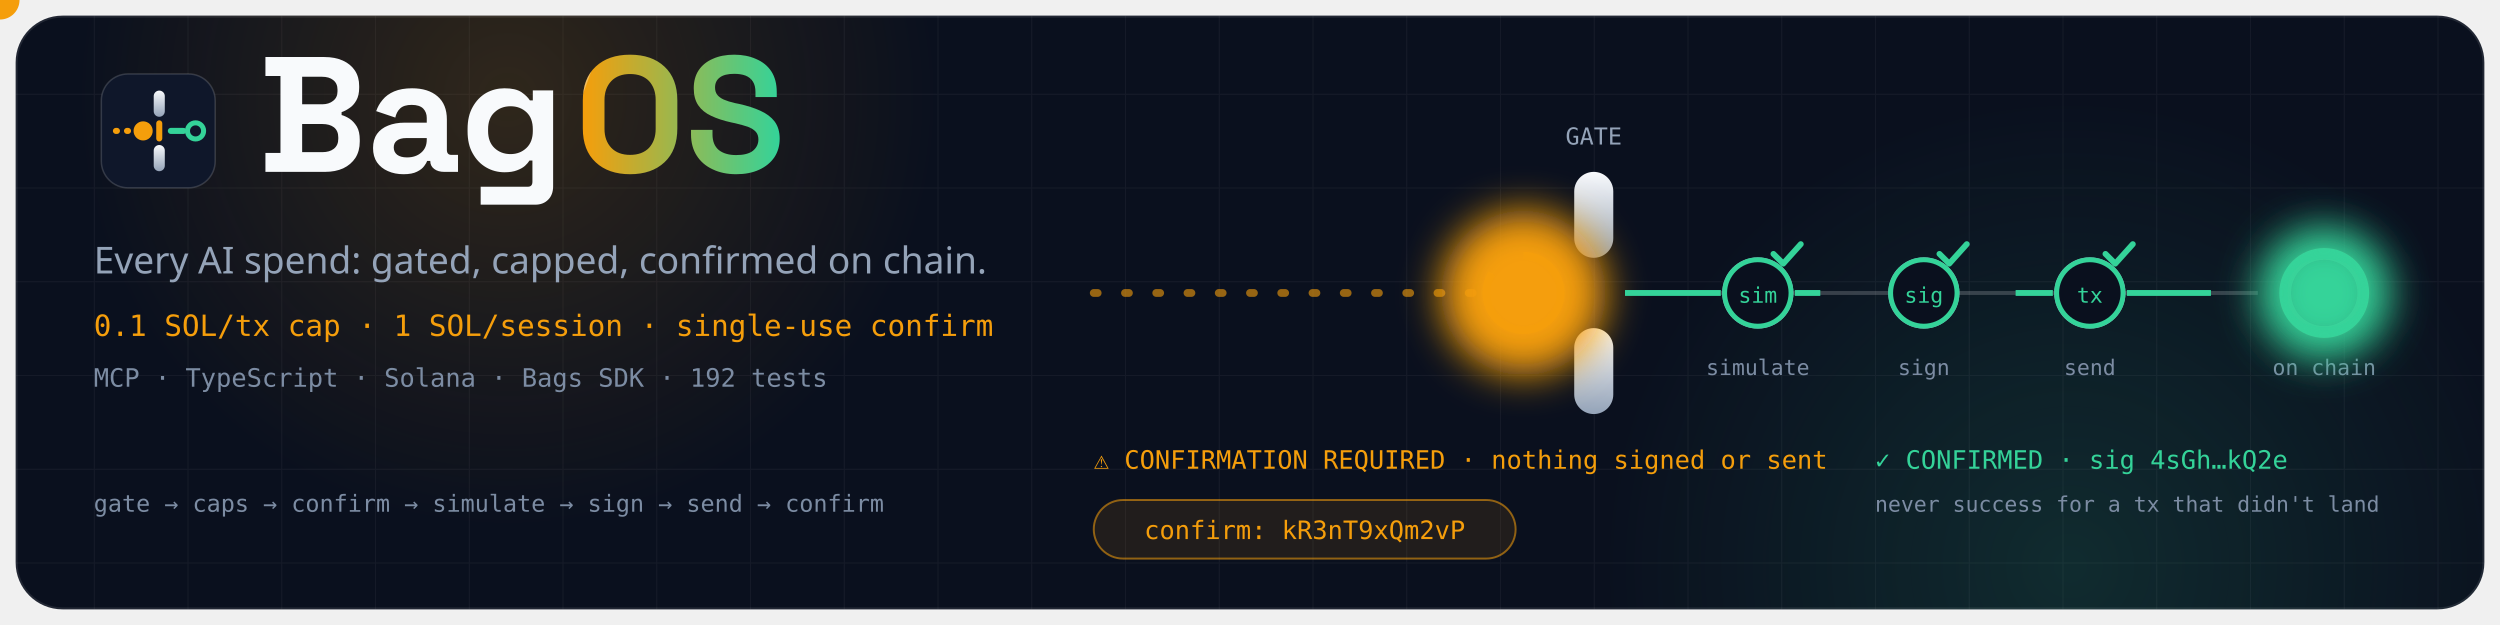
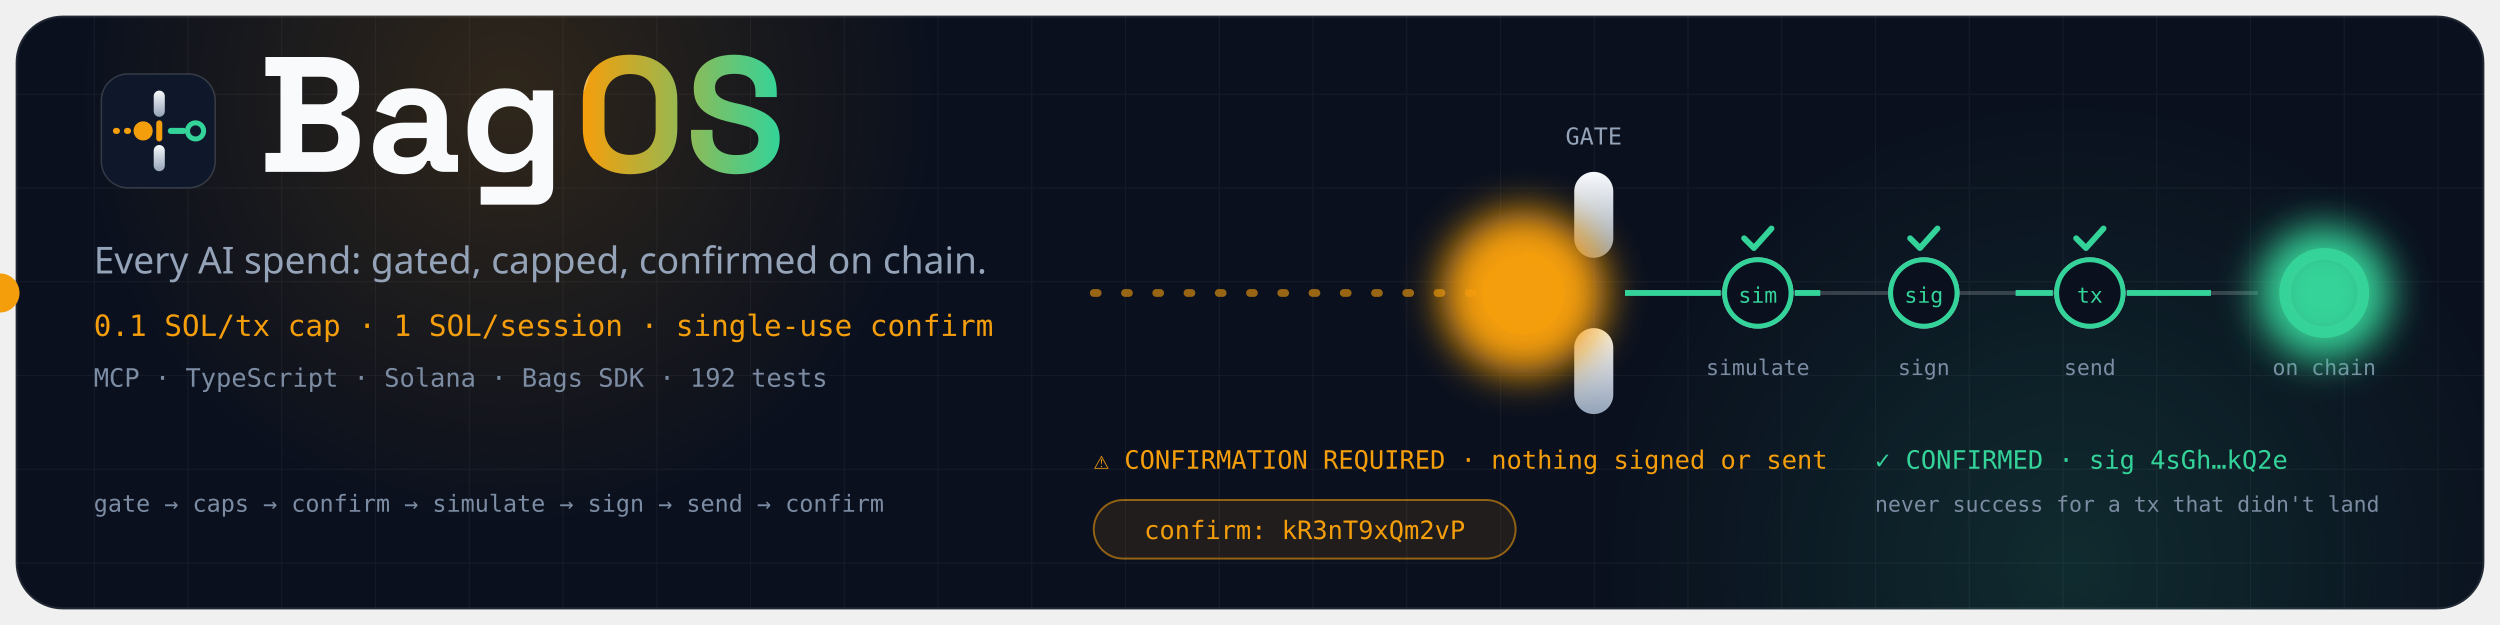
<svg xmlns="http://www.w3.org/2000/svg" viewBox="0 0 1280 320" width="1280" height="320" role="img" aria-label="BagOS — gates every AI-initiated Solana spend: the amber-held swap turns green only when its confirmed signature lands on chain">
  <style>
    .aurora1 { animation: drift1 16s ease-in-out infinite alternate; }
    .aurora2 { animation: drift2 19s ease-in-out infinite alternate; }
    .beam    { animation: sweep 8s linear infinite; }
    @keyframes drift1 { from { transform: translate(0,0); } to { transform: translate(70px,18px); } }
    @keyframes drift2 { from { transform: translate(0,0); } to { transform: translate(-60px,-14px); } }
    @keyframes sweep  { from { transform: translateX(0); } to { transform: translateX(1900px); } }
    @media (prefers-reduced-motion: reduce) { * { animation: none !important; } }
  </style>
  <defs>
    <clipPath id="plateClip">
      <rect x="8" y="8" width="1264" height="304" rx="24" />
    </clipPath>
    <linearGradient id="osGrad" x1="0" y1="0" x2="1" y2="0">
      <stop offset="0%" stop-color="#F59E0B" />
      <stop offset="100%" stop-color="#34D399" />
    </linearGradient>
    <linearGradient id="postGrad" x1="0" y1="0" x2="0" y2="1">
      <stop offset="0%" stop-color="#F8FAFC" />
      <stop offset="100%" stop-color="#94A3B8" />
    </linearGradient>
    <radialGradient id="auroraAmber" cx="50%" cy="50%" r="50%">
      <stop offset="0%" stop-color="#F59E0B" stop-opacity="0.16" />
      <stop offset="100%" stop-color="#F59E0B" stop-opacity="0" />
    </radialGradient>
    <radialGradient id="auroraGreen" cx="50%" cy="50%" r="50%">
      <stop offset="0%" stop-color="#34D399" stop-opacity="0.14" />
      <stop offset="100%" stop-color="#34D399" stop-opacity="0" />
    </radialGradient>
    <linearGradient id="beamGrad" x1="0" y1="0" x2="1" y2="0">
      <stop offset="0%" stop-color="#F8FAFC" stop-opacity="0" />
      <stop offset="50%" stop-color="#F8FAFC" stop-opacity="0.05" />
      <stop offset="100%" stop-color="#F8FAFC" stop-opacity="0" />
    </linearGradient>
    <pattern id="gridPat" width="48" height="48" patternUnits="userSpaceOnUse">
      <path d="M 48 0 L 0 0 0 48" fill="none" stroke="rgba(255,255,255,0.045)" stroke-width="1" />
    </pattern>
    <filter id="heroGlow" x="-80%" y="-80%" width="260%" height="260%">
      <feGaussianBlur stdDeviation="10" />
    </filter>
    <mask id="nodeHoles" maskUnits="userSpaceOnUse" x="0" y="0" width="1280" height="320">
      <rect x="0" y="0" width="1280" height="320" fill="#fff" />
      <circle cx="900" cy="150" r="19" fill="#000" />
      <circle cx="985" cy="150" r="19" fill="#000" />
      <circle cx="1070" cy="150" r="19" fill="#000" />
    </mask>
    <clipPath id="osClip">
      <path transform="translate(294.2 88)" d="M28.4 1.2Q17.3 1.2 10.8-4.9Q4.2-11 4.2-22.3L4.2-36.5Q4.2-47.8 10.8-53.9Q17.3-60 28.4-60Q39.5-60 46-53.9Q52.6-47.8 52.6-36.5L52.6-22.3Q52.6-11 46-4.9Q39.5 1.2 28.4 1.2M28.4-8.7Q34.6-8.7 38.1-12.3Q41.5-16 41.5-22L41.5-36.8Q41.5-42.8 38.1-46.5Q34.6-50.1 28.4-50.1Q22.3-50.1 18.8-46.5Q15.3-42.8 15.3-36.8L15.3-22Q15.3-16 18.8-12.3Q22.3-8.7 28.4-8.7M82.7 1.2Q75.9 1.2 70.7-1.3Q65.5-3.7 62.6-8.2Q59.6-12.8 59.6-19.2L59.6-21.5L70.6-21.5L70.6-19.2Q70.6-13.9 73.8-11.2Q77.1-8.6 82.7-8.6Q88.5-8.6 91.3-10.8Q94.1-13.1 94.1-16.6Q94.1-19.1 92.7-20.6Q91.3-22.1 88.7-23.1Q86-24 82.2-24.9L80.3-25.3Q74.3-26.6 69.9-28.7Q65.6-30.7 63.3-34.1Q61-37.5 61-42.8Q61-48.2 63.5-52Q66.1-55.9 70.8-57.9Q75.4-60 81.7-60Q88-60 92.9-57.8Q97.9-55.7 100.7-51.5Q103.5-47.2 103.5-40.8L103.5-38.3L92.6-38.3L92.6-40.8Q92.6-44.2 91.3-46.2Q90-48.3 87.5-49.3Q85.1-50.2 81.7-50.2Q76.7-50.2 74.3-48.3Q71.9-46.5 71.9-43.2Q71.9-41 73-39.5Q74.2-38 76.4-37Q78.7-36 82.2-35.2L84.2-34.8Q90.5-33.4 95.1-31.3Q99.8-29.2 102.4-25.8Q105-22.3 105-17Q105-11.6 102.3-7.5Q99.5-3.4 94.5-1.1Q89.5 1.2 82.7 1.2" />
    </clipPath>
  </defs>
  <rect x="8" y="8" width="1264" height="304" rx="24" fill="#0A101E" stroke="rgba(255,255,255,0.10)" stroke-width="2" />
  <g clip-path="url(#plateClip)">
    <rect x="8" y="8" width="1264" height="304" fill="url(#gridPat)" />
    <circle class="aurora1" cx="260" cy="50" r="220" fill="url(#auroraAmber)" />
    <circle class="aurora2" cx="1060" cy="290" r="240" fill="url(#auroraGreen)" />
    <g class="beam">
      <rect x="-420" y="8" width="240" height="304" fill="url(#beamGrad)" transform="skewX(-18)" />
    </g>
  </g>
  <g transform="translate(48 34) scale(0.129)">
    <rect x="30" y="30" width="452" height="452" rx="106" fill="#0F172A" stroke="rgba(255,255,255,0.16)" stroke-width="6" />
    <line x1="88" y1="256" x2="148" y2="256" stroke="#F59E0B" stroke-width="24" stroke-linecap="round" stroke-dasharray="4 40" />
    <circle cx="196" cy="256" r="38" fill="#F59E0B">
      <animate attributeName="opacity" dur="8s" repeatCount="indefinite" values="1;0.7;1" keyTimes="0;0.5;1" />
    </circle>
    <rect x="238" y="96" width="44" height="104" rx="22" fill="url(#postGrad)" />
    <rect x="238" y="312" width="44" height="104" rx="22" fill="url(#postGrad)" />
    <rect x="248" y="214" width="24" height="84" rx="12" fill="#F59E0B" />
    <line x1="306" y1="256" x2="356" y2="256" stroke="#34D399" stroke-width="24" stroke-linecap="round" />
    <circle cx="404" cy="256" r="32" fill="none" stroke="#34D399" stroke-width="20" />
  </g>
  <path fill="#F8FAFC" transform="translate(132 88)" d="M34.4 0L3.9 0L3.9-9.7L11.6-9.7L11.6-49.1L3.9-49.1L3.9-58.8L34.1-58.8Q39.5-58.8 43.5-57Q47.5-55.2 49.7-51.9Q51.9-48.6 51.9-43.9L51.9-43.1Q51.9-39.1 50.4-36.5Q48.9-33.9 46.8-32.6Q44.8-31.2 42.9-30.6L42.9-29.1Q44.8-28.6 47-27.2Q49.1-25.8 50.7-23.2Q52.2-20.6 52.2-16.4L52.2-15.5Q52.2-10.7 50-7.2Q47.7-3.7 43.7-1.8Q39.7 0 34.4 0M22.7-24.5L22.7-10.1L33.1-10.1Q36.7-10.1 38.9-11.8Q41.2-13.6 41.2-16.9L41.2-17.7Q41.2-21 39-22.8Q36.8-24.5 33.1-24.5L22.7-24.5M22.7-48.7L22.7-34.6L32.9-34.6Q36.4-34.6 38.6-36.4Q40.8-38.1 40.8-41.2L40.8-42.1Q40.8-45.3 38.6-47Q36.5-48.7 32.9-48.7L22.7-48.7M74.6 1.2Q70.1 1.2 66.6-0.4Q63.1-1.9 61-4.9Q59-7.9 59-12.2Q59-16.5 61-19.4Q63.1-22.3 66.7-23.7Q70.4-25.2 75.1-25.2L86.5-25.2L86.5-27.6Q86.5-30.5 84.7-32.4Q82.8-34.3 78.8-34.3Q74.8-34.3 72.9-32.5Q71-30.7 70.4-27.8L60.6-31.1Q61.7-34.3 63.9-36.9Q66.1-39.6 69.8-41.2Q73.6-42.8 79-42.8Q87.2-42.8 92-38.7Q96.8-34.6 96.8-26.8L96.8-11.3Q96.8-8.7 99.1-8.7L102.5-8.7L102.5 0L95.4 0Q92.3 0 90.3-1.5Q88.3-3 88.3-5.5L88.3-5.6L86.7-5.6Q86.4-4.6 85.2-3Q84-1.3 81.5-0.1Q79 1.2 74.6 1.2M76.4-7.4Q80.9-7.4 83.7-9.9Q86.5-12.3 86.5-16.5L86.5-17.3L75.9-17.3Q72.9-17.3 71.2-16Q69.6-14.8 69.6-12.5Q69.6-10.2 71.3-8.8Q73.1-7.4 76.4-7.4M107.4-20.7L107.4-22Q107.4-28.6 110-33.2Q112.6-37.9 116.9-40.4Q121.2-42.8 126.3-42.8Q132-42.8 135-40.8Q137.9-38.8 139.3-36.6L140.8-36.6L140.8-41.7L151.2-41.7L151.2 7.4Q151.2 11.7 148.7 14.2Q146.2 16.8 142 16.8L114.1 16.8L114.1 7.6L138.3 7.6Q140.6 7.6 140.6 5L140.6-5.8L139.1-5.8Q138.3-4.5 136.8-3.1Q135.2-1.7 132.7-0.8Q130.2 0.2 126.3 0.2Q121.2 0.2 116.9-2.3Q112.6-4.8 110-9.5Q107.4-14.1 107.4-20.7M129.4-9.1Q134.2-9.1 137.5-12.2Q140.8-15.3 140.8-20.9L140.8-21.8Q140.8-27.5 137.6-30.5Q134.3-33.6 129.4-33.6Q124.5-33.6 121.2-30.5Q117.9-27.5 117.9-21.8L117.9-20.9Q117.9-15.3 121.2-12.2Q124.5-9.1 129.4-9.1" />
  <path fill="url(#osGrad)" transform="translate(294.2 88)" d="M28.4 1.2Q17.3 1.2 10.8-4.9Q4.2-11 4.2-22.3L4.2-36.5Q4.2-47.8 10.8-53.9Q17.3-60 28.4-60Q39.5-60 46-53.9Q52.6-47.8 52.6-36.5L52.6-22.3Q52.6-11 46-4.9Q39.5 1.2 28.4 1.2M28.4-8.7Q34.6-8.7 38.1-12.3Q41.5-16 41.5-22L41.5-36.8Q41.5-42.8 38.1-46.5Q34.6-50.1 28.4-50.1Q22.3-50.1 18.8-46.5Q15.3-42.8 15.3-36.8L15.3-22Q15.3-16 18.8-12.3Q22.3-8.7 28.4-8.7M82.7 1.2Q75.9 1.2 70.7-1.3Q65.5-3.7 62.6-8.2Q59.6-12.8 59.6-19.2L59.6-21.5L70.6-21.5L70.6-19.2Q70.6-13.9 73.8-11.2Q77.1-8.6 82.7-8.6Q88.5-8.6 91.3-10.8Q94.1-13.1 94.1-16.6Q94.1-19.1 92.7-20.6Q91.3-22.1 88.7-23.1Q86-24 82.2-24.9L80.3-25.3Q74.3-26.6 69.9-28.7Q65.6-30.7 63.3-34.1Q61-37.5 61-42.8Q61-48.2 63.5-52Q66.1-55.9 70.8-57.9Q75.4-60 81.7-60Q88-60 92.9-57.8Q97.9-55.7 100.7-51.5Q103.5-47.2 103.5-40.8L103.5-38.3L92.6-38.3L92.6-40.8Q92.6-44.2 91.3-46.2Q90-48.3 87.5-49.3Q85.1-50.2 81.7-50.2Q76.7-50.2 74.3-48.3Q71.9-46.5 71.9-43.2Q71.9-41 73-39.5Q74.2-38 76.4-37Q78.7-36 82.2-35.2L84.2-34.8Q90.5-33.4 95.1-31.3Q99.8-29.2 102.4-25.8Q105-22.3 105-17Q105-11.6 102.3-7.5Q99.5-3.4 94.5-1.1Q89.5 1.2 82.7 1.2" />
  <g clip-path="url(#osClip)">
    <rect x="280" y="16" width="36" height="84" fill="#F8FAFC" opacity="0.35" transform="skewX(-20)">
      <animateTransform attributeName="transform" type="translate" additive="sum" dur="8s" repeatCount="indefinite" values="-80 0;-80 0;220 0;220 0" keyTimes="0;0.12;0.34;1" />
    </rect>
  </g>
  <text x="48" y="140" font-family="'Segoe UI', system-ui, -apple-system, sans-serif" font-size="19" fill="#94A3B8">Every AI spend: gated, capped, confirmed on chain.</text>
  <text x="48" y="172" font-family="ui-monospace, SFMono-Regular, Menlo, Consolas, monospace" font-size="15" fill="#F59E0B">0.1 SOL/tx cap · 1 SOL/session · single-use confirm<animate attributeName="opacity" dur="8s" repeatCount="indefinite" values="1;0.62;1" keyTimes="0;0.5;1" />
  </text>
  <text x="48" y="198" font-family="ui-monospace, SFMono-Regular, Menlo, Consolas, monospace" font-size="13" fill="#7C8CA3">MCP · TypeScript · Solana · Bags SDK · 192 tests</text>
  <text x="48" y="262" font-family="ui-monospace, SFMono-Regular, Menlo, Consolas, monospace" font-size="12" fill="#7C8CA3">gate → caps → confirm → simulate → sign → send → confirm</text>
  <line x1="560" y1="150" x2="790" y2="150" stroke="#F59E0B" stroke-width="4" stroke-linecap="round" stroke-dasharray="2 14" opacity="0.6" />
  <rect x="806" y="88" width="20" height="44" rx="10" fill="url(#postGrad)" />
  <rect x="806" y="168" width="20" height="44" rx="10" fill="url(#postGrad)" />
  <rect x="811" width="10" rx="5" fill="#F59E0B">
    <animate attributeName="height" dur="8s" repeatCount="indefinite" values="28;28;0;0;28;28" keyTimes="0;0.46;0.52;0.90;0.94;1" />
    <animate attributeName="y" dur="8s" repeatCount="indefinite" values="136;136;150;150;136;136" keyTimes="0;0.46;0.52;0.90;0.94;1" />
  </rect>
  <text x="816" y="74" font-family="ui-monospace, SFMono-Regular, Menlo, Consolas, monospace" font-size="12" fill="#94A3B8" text-anchor="middle">GATE</text>
  <line x1="832" y1="150" x2="1156" y2="150" stroke="rgba(255,255,255,0.18)" stroke-width="2" />
  <g font-family="ui-monospace, SFMono-Regular, Menlo, Consolas, monospace" text-anchor="middle">
    <circle cx="900" cy="150" r="17" fill="#0A101E" stroke="#94A3B8" stroke-width="2.5" />
    <text x="900" y="155" font-size="11" fill="#CBD5E1">sim</text>
    <text x="900" y="192" font-size="11" fill="#7C8CA3">simulate</text>
    <circle cx="985" cy="150" r="17" fill="#0A101E" stroke="#94A3B8" stroke-width="2.5" />
    <text x="985" y="155" font-size="11" fill="#CBD5E1">sig</text>
    <text x="985" y="192" font-size="11" fill="#7C8CA3">sign</text>
    <circle cx="1070" cy="150" r="17" fill="#0A101E" stroke="#94A3B8" stroke-width="2.5" />
    <text x="1070" y="155" font-size="11" fill="#CBD5E1">tx</text>
    <text x="1070" y="192" font-size="11" fill="#7C8CA3">send</text>
  </g>
  <circle cx="1190" cy="150" r="20" fill="none" stroke="rgba(255,255,255,0.25)" stroke-width="2" stroke-dasharray="4 6" />
  <text x="1190" y="192" font-family="ui-monospace, SFMono-Regular, Menlo, Consolas, monospace" font-size="11" fill="#7C8CA3" text-anchor="middle">on chain</text>
  <g data-story="beat-2">
    <animate attributeName="opacity" dur="8s" repeatCount="indefinite" values="0;0;1;1;0;0" keyTimes="0;0.02;0.05;0.92;0.97;1" />
    <circle cx="780" cy="150" r="42" fill="#F59E0B" filter="url(#heroGlow)" data-story="beat-2">
      <animate attributeName="opacity" dur="8s" repeatCount="indefinite" values="0;0;0.35;0.35;0;0" keyTimes="0;0.16;0.22;0.44;0.50;1" />
    </circle>
    <text x="560" y="240" font-family="ui-monospace, SFMono-Regular, Menlo, Consolas, monospace" font-size="13" fill="#F59E0B" data-story="beat-2">⚠ CONFIRMATION REQUIRED · nothing signed or sent<animate attributeName="opacity" dur="8s" repeatCount="indefinite" values="0;0;1;1;0;0" keyTimes="0;0.20;0.24;0.46;0.50;1" />
    </text>
    <g data-story="beat-3">
      <animate attributeName="opacity" dur="8s" repeatCount="indefinite" values="0;0;1;1;0;0" keyTimes="0;0.28;0.33;0.54;0.60;1" />
      <rect x="560" y="256" width="216" height="30" rx="15" fill="rgba(245,158,11,0.10)" stroke="#F59E0B" stroke-opacity="0.55" />
      <text x="668" y="276" font-family="ui-monospace, SFMono-Regular, Menlo, Consolas, monospace" font-size="13" fill="#F59E0B" text-anchor="middle">confirm: kR3nT9xQm2vP</text>
    </g>
    <circle cx="780" cy="150" r="19" fill="none" stroke="#F59E0B" stroke-width="4" pathLength="100" stroke-dasharray="100" transform="rotate(-90 780 150)" data-story="beat-3">
      <animate attributeName="stroke-dashoffset" dur="8s" repeatCount="indefinite" values="100;100;0;0" keyTimes="0;0.30;0.44;1" />
      <animate attributeName="opacity" dur="8s" repeatCount="indefinite" values="0;0;1;1;0;0" keyTimes="0;0.28;0.32;0.50;0.56;1" />
    </circle>
    <g mask="url(#nodeHoles)">
      <line x1="832" y1="150" x2="1156" y2="150" stroke="#34D399" stroke-width="3" pathLength="100" stroke-dasharray="100" data-story="beat-4">
        <animate attributeName="stroke-dashoffset" dur="8s" repeatCount="indefinite" values="100;100;0;0" keyTimes="0;0.47;0.60;1" />
        <animate attributeName="opacity" dur="8s" repeatCount="indefinite" values="0;0;1;1" keyTimes="0;0.46;0.50;1" />
      </line>
    </g>
    <g data-story="beat-4" font-family="ui-monospace, SFMono-Regular, Menlo, Consolas, monospace" text-anchor="middle">
      <animate attributeName="opacity" dur="8s" repeatCount="indefinite" values="0;0;1;1" keyTimes="0;0.50;0.53;1" />
      <circle cx="900" cy="150" r="17" fill="#0A101E" stroke="#34D399" stroke-width="2.5" />
      <text x="900" y="155" font-size="11" fill="#34D399">sim</text>
-       <path d="M 908 130 l 5 5 l 9 -10" fill="none" stroke="#34D399" stroke-width="3" stroke-linecap="round" stroke-linejoin="round" />
+       <path d="M 893 122 l 5 5 l 9 -10" fill="none" stroke="#34D399" stroke-width="3" stroke-linecap="round" stroke-linejoin="round" />
    </g>
    <g data-story="beat-4" font-family="ui-monospace, SFMono-Regular, Menlo, Consolas, monospace" text-anchor="middle">
      <animate attributeName="opacity" dur="8s" repeatCount="indefinite" values="0;0;1;1" keyTimes="0;0.54;0.57;1" />
      <circle cx="985" cy="150" r="17" fill="#0A101E" stroke="#34D399" stroke-width="2.5" />
      <text x="985" y="155" font-size="11" fill="#34D399">sig</text>
-       <path d="M 993 130 l 5 5 l 9 -10" fill="none" stroke="#34D399" stroke-width="3" stroke-linecap="round" stroke-linejoin="round" />
+       <path d="M 978 122 l 5 5 l 9 -10" fill="none" stroke="#34D399" stroke-width="3" stroke-linecap="round" stroke-linejoin="round" />
    </g>
    <g data-story="beat-4" font-family="ui-monospace, SFMono-Regular, Menlo, Consolas, monospace" text-anchor="middle">
      <animate attributeName="opacity" dur="8s" repeatCount="indefinite" values="0;0;1;1" keyTimes="0;0.58;0.61;1" />
      <circle cx="1070" cy="150" r="17" fill="#0A101E" stroke="#34D399" stroke-width="2.5" />
      <text x="1070" y="155" font-size="11" fill="#34D399">tx</text>
-       <path d="M 1078 130 l 5 5 l 9 -10" fill="none" stroke="#34D399" stroke-width="3" stroke-linecap="round" stroke-linejoin="round" />
+       <path d="M 1063 122 l 5 5 l 9 -10" fill="none" stroke="#34D399" stroke-width="3" stroke-linecap="round" stroke-linejoin="round" />
    </g>
-     <circle r="10" fill="#F59E0B" data-story="beat-2">
-       <animateMotion dur="8s" repeatCount="indefinite" calcMode="linear" path="M 560 150 L 1190 150" keyPoints="0;0;0.355;0.355;1;1" keyTimes="0;0.10;0.20;0.46;0.60;1" />
+     <circle cy="150" r="10" fill="#F59E0B" data-story="beat-2">
+       <animate attributeName="cx" dur="8s" repeatCount="indefinite" calcMode="linear" values="560;560;780;780;1190;1190" keyTimes="0;0.10;0.20;0.46;0.60;1" />
      <animate attributeName="fill" dur="8s" repeatCount="indefinite" values="#F59E0B;#F59E0B;#34D399;#34D399" keyTimes="0;0.58;0.64;1" />
    </circle>
    <circle cx="1190" cy="150" r="20" fill="none" stroke="#34D399" stroke-width="6" data-story="beat-4">
      <animate attributeName="opacity" dur="8s" repeatCount="indefinite" values="0;0;1;1" keyTimes="0;0.60;0.64;1" />
    </circle>
    <circle cx="1190" cy="150" fill="none" stroke="#34D399" stroke-width="2" data-story="beat-4">
      <animate attributeName="r" dur="8s" repeatCount="indefinite" values="10;10;48;48" keyTimes="0;0.62;0.74;1" />
      <animate attributeName="opacity" dur="8s" repeatCount="indefinite" values="0;0;0.6;0;0" keyTimes="0;0.62;0.66;0.74;1" />
    </circle>
    <circle cx="1190" cy="150" r="34" fill="#34D399" filter="url(#heroGlow)" data-story="beat-4">
      <animate attributeName="opacity" dur="8s" repeatCount="indefinite" values="0;0;0.35;0.15;0.35;0" keyTimes="0;0.64;0.72;0.80;0.88;1" />
    </circle>
    <text x="960" y="240" font-family="ui-monospace, SFMono-Regular, Menlo, Consolas, monospace" font-size="13" fill="#34D399" data-story="beat-4">✓ CONFIRMED · sig 4sGh…kQ2e<animate attributeName="opacity" dur="8s" repeatCount="indefinite" values="0;0;1;1" keyTimes="0;0.66;0.70;1" />
    </text>
    <text x="960" y="262" font-family="ui-monospace, SFMono-Regular, Menlo, Consolas, monospace" font-size="11" fill="#7C8CA3" data-story="beat-4">never success for a tx that didn't land<animate attributeName="opacity" dur="8s" repeatCount="indefinite" values="0;0;1;1" keyTimes="0;0.70;0.74;1" />
    </text>
  </g>
</svg>
